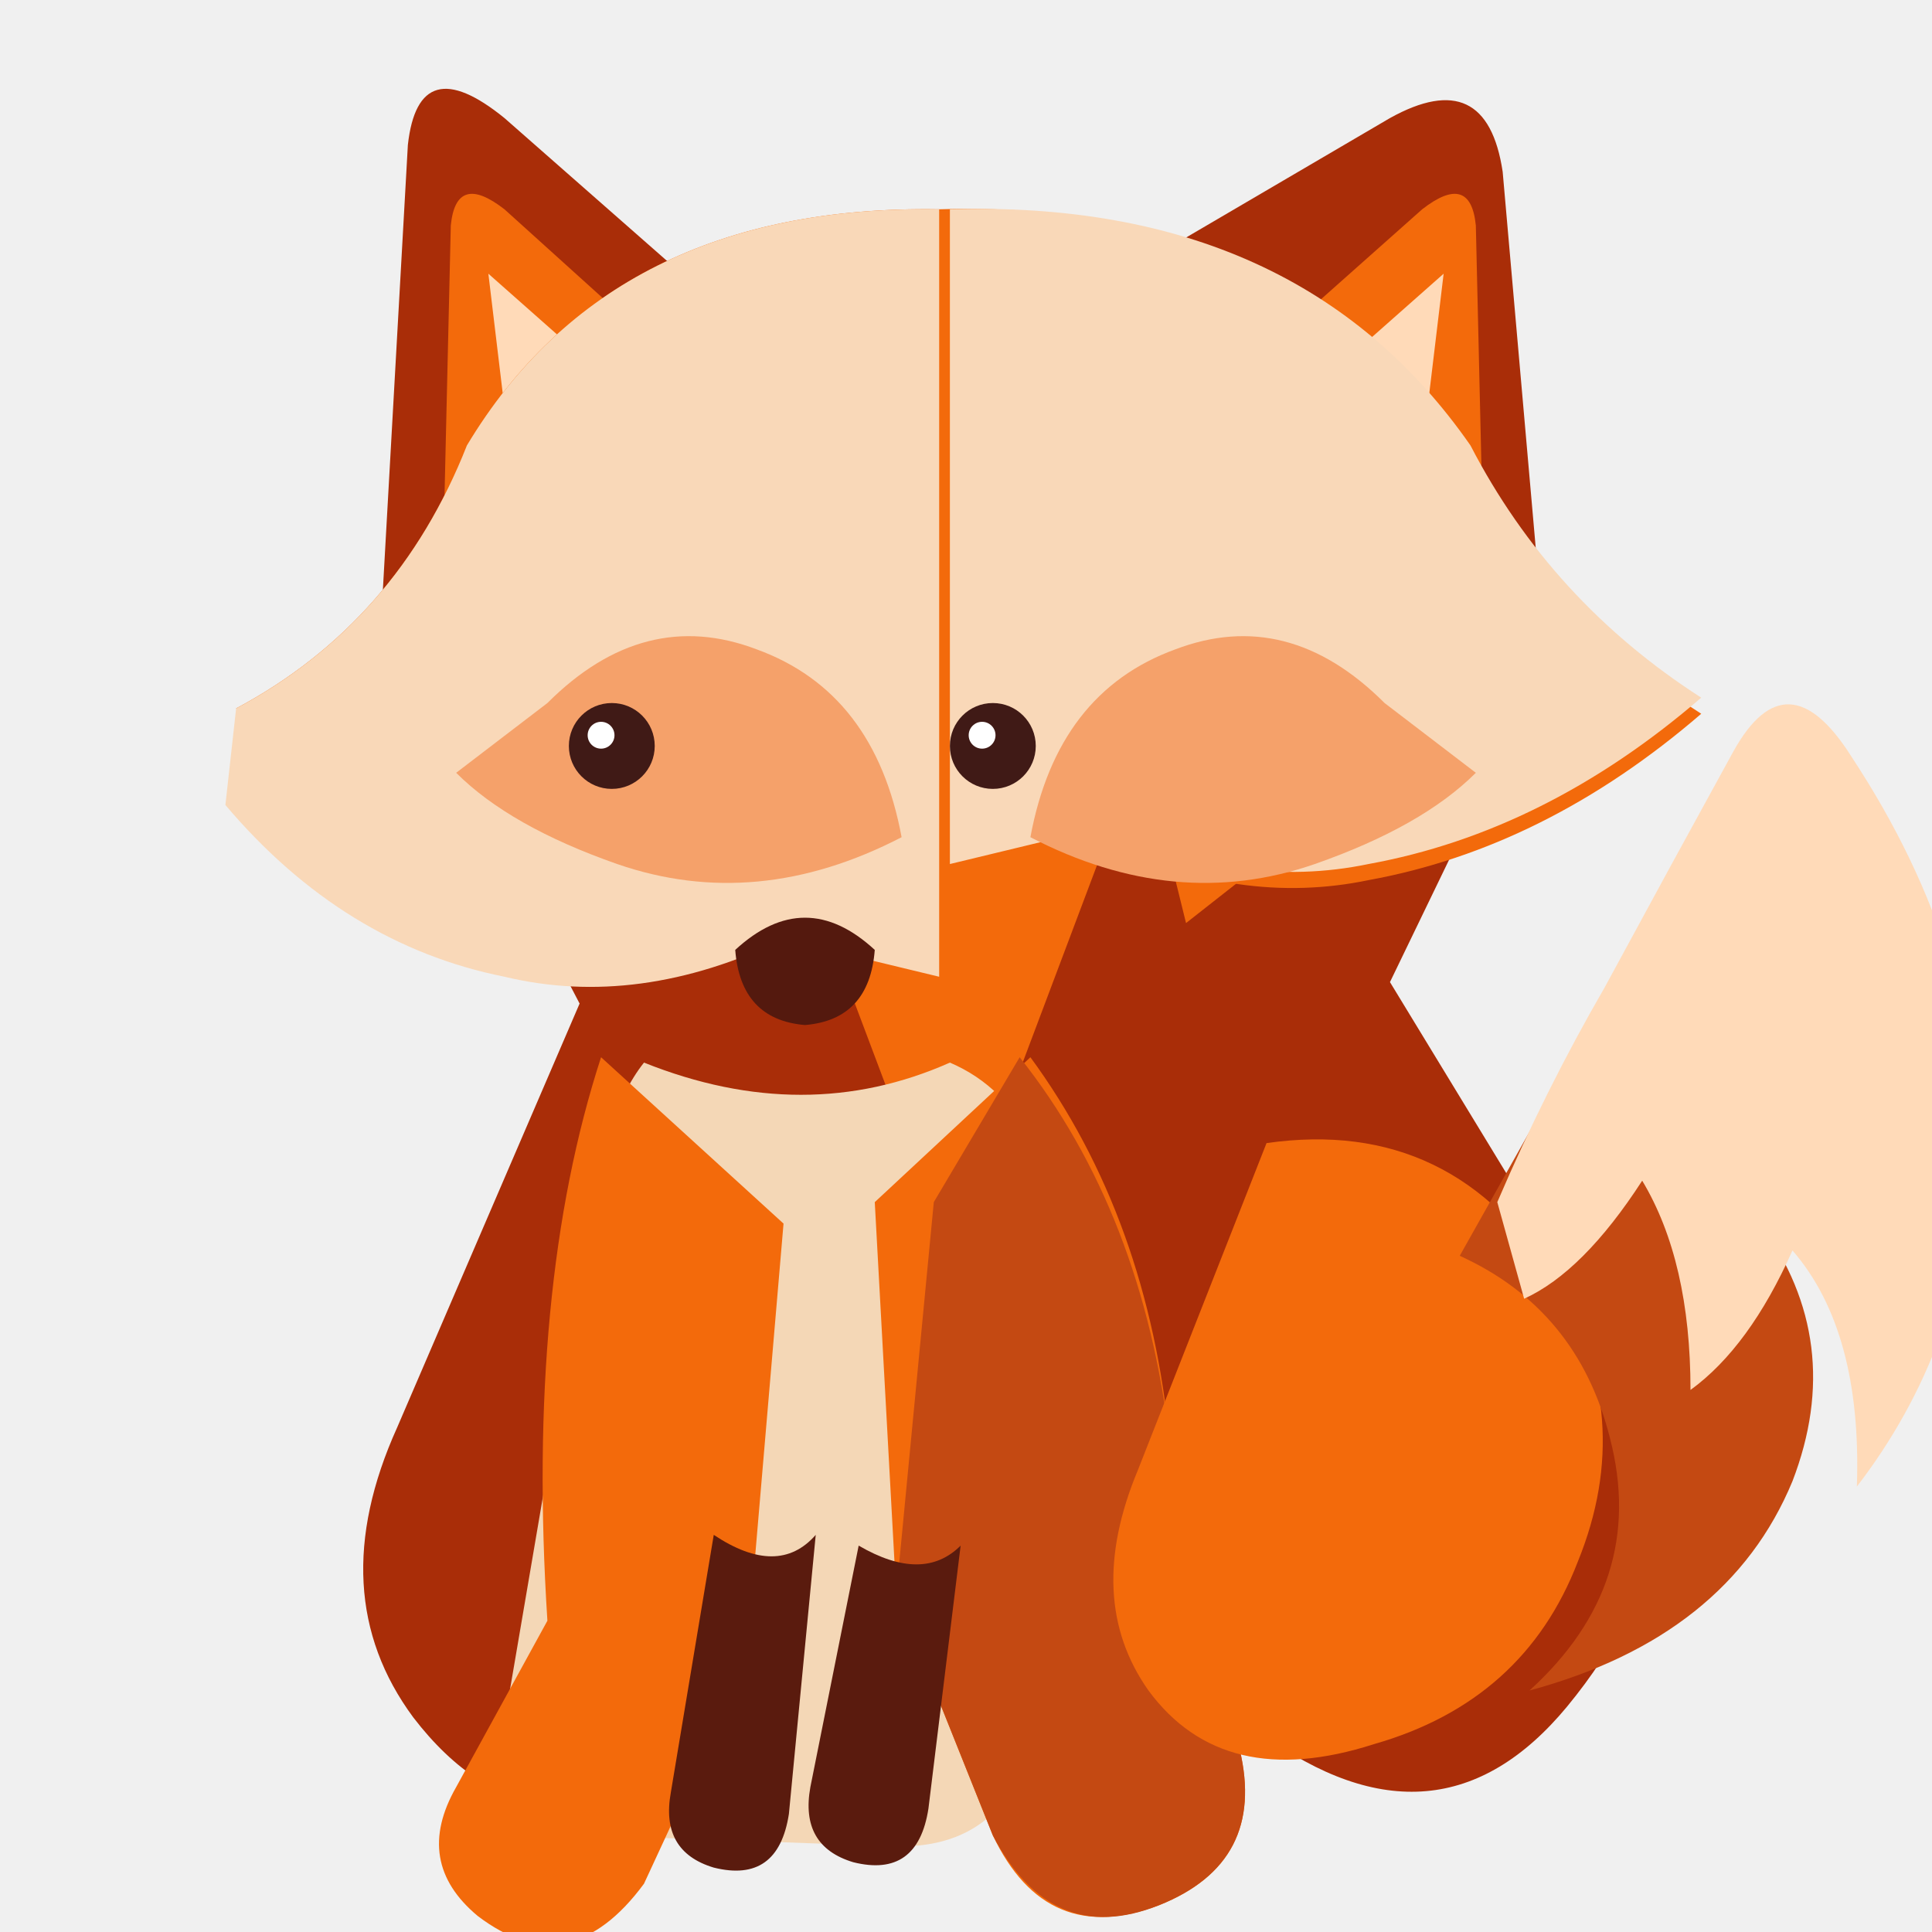
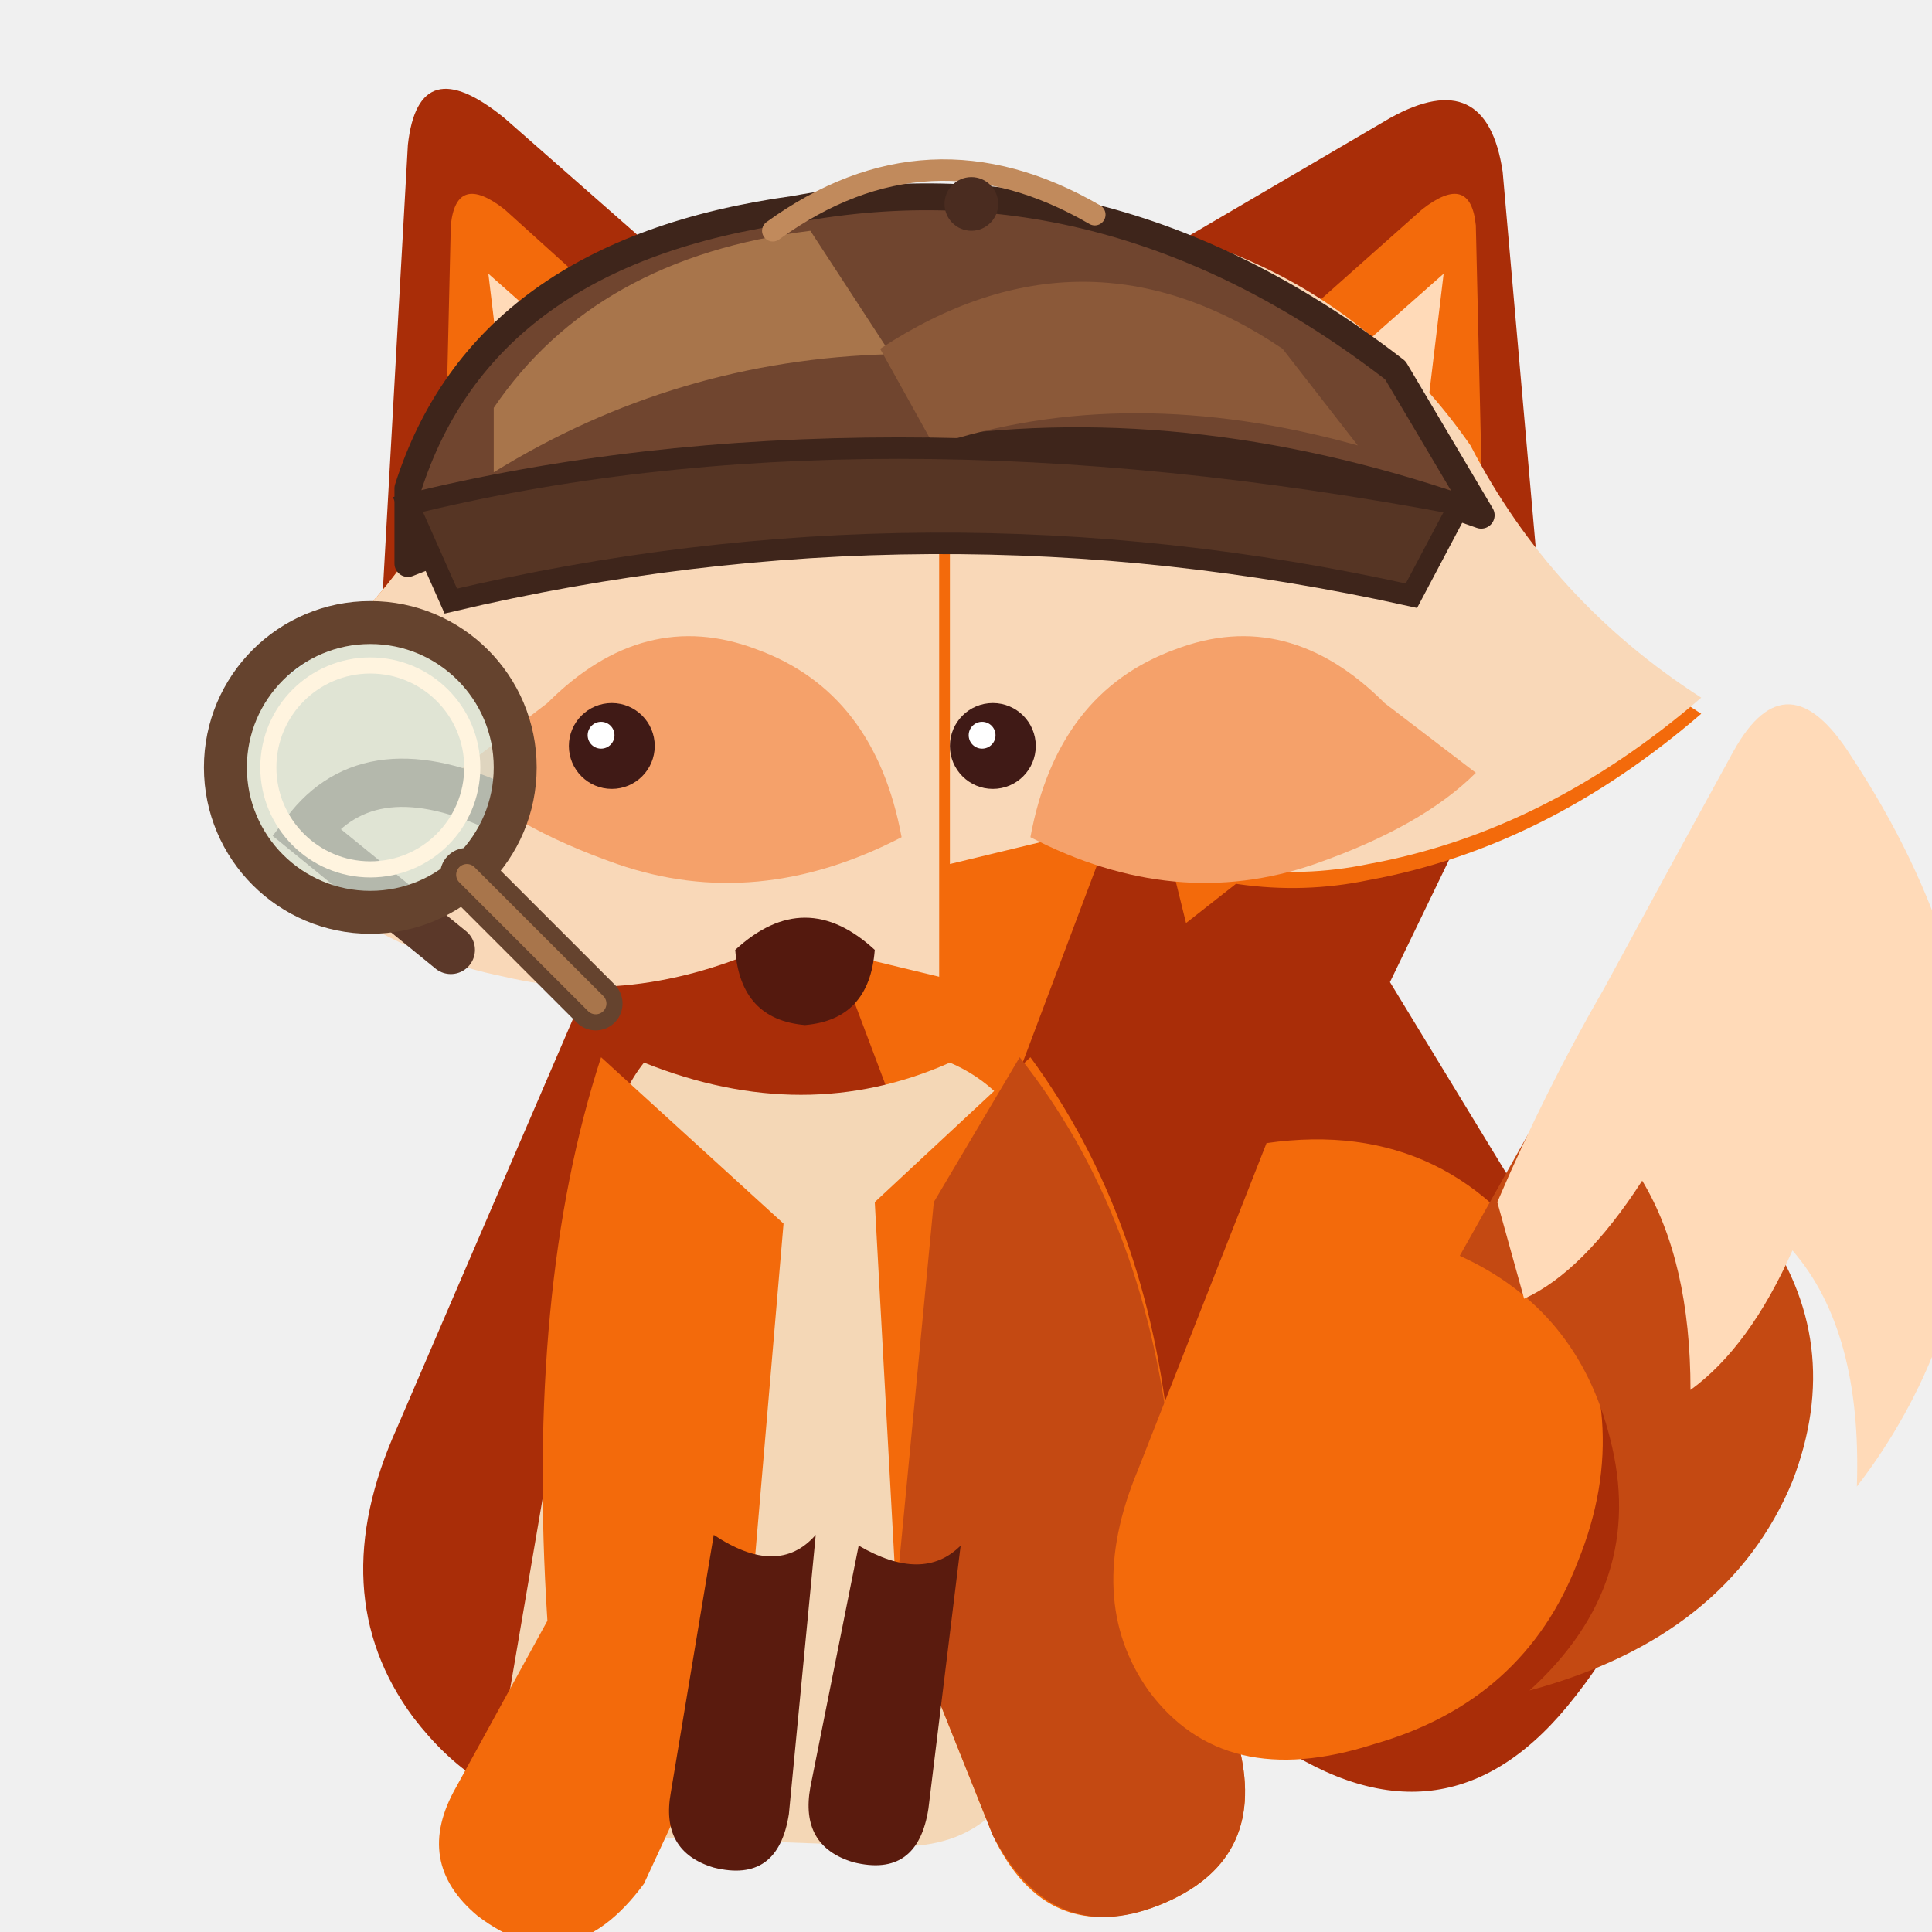
<svg xmlns="http://www.w3.org/2000/svg" viewBox="0 0 360 360" role="img" aria-label="Finn the fox mascot">
  <path fill="#a92d08" d="M71 116 76 27q2-18 18-5l66 58 99-58q18-10 21 10l8 91-29 60 42 69q19 32-9 66-24 29-57 5l-46-39-55 42q-34 24-57-6-17-23-3-54l34-79z" />
  <path fill="#f36a0b" d="M82 128 84 42q1-10 10-3l62 56-19 77zm195 0-2-86q-1-10-10-3l-63 56 19 77z" />
  <path fill="#ffdab8" d="m91 51 52 46-43 29-9-75zm178 0-52 46 43 29 9-75z" />
  <path fill="#f36a0b" d="M44 132q30-16 43-49 27-45 88-44 67-2 99 47 15 29 43 47-29 25-62 31-24 5-49-7l-29 77-29-77q-27 13-52 7-30-6-52-32z" />
  <path fill="#f9d8b8" d="M44 132q30-16 43-49 27-45 88-44v143l-29-7q-27 13-52 7-30-6-52-32zm230-49q15 29 43 47-29 25-62 31-24 5-49-7l-29 7V39q65-2 97 44z" />
  <path fill="#f5a16a" d="M102 131q18-18 39-10 22 8 27 35-27 14-53 5-20-7-30-17zm156 0q-18-18-39-10-22 8-27 35 27 14 53 5 20-7 30-17z" />
  <circle cx="114" cy="139" r="8" fill="#401a16" />
  <circle cx="185" cy="139" r="8" fill="#401a16" />
  <circle cx="112" cy="137" r="2.5" fill="#fff" />
  <circle cx="183" cy="137" r="2.5" fill="#fff" />
  <path fill="#54190e" d="M137 177q13-12 26 0-1 13-13 14-12-1-13-14z" />
  <path fill="#f4d7b6" d="M120 198q30 12 57 0 21 9 20 44l-4 80q-5 23-27 22l-56-2q-20-4-15-27l14-82q3-25 11-35z" />
  <path fill="#f36a0b" d="M112 197q-14 43-10 105l-17 31q-8 14 4 24 17 13 31-6l19-41 7-82zm80 0q22 30 26 72l13 57q5 21-15 29-21 8-31-13l-18-45-4-73z" />
  <path fill="#c44912" d="M190 197q23 29 28 72l13 57q5 21-15 29-20 8-31-13l-18-45 7-73z" />
  <path fill="#f36a0b" d="M236 213q35-5 54 26 15 25 4 52-10 26-38 34-28 9-42-10-12-17-2-41z" />
  <path fill="#c44912" d="M272 234q22 10 28 34 7 27-15 47 37-10 49-39 10-26-6-48l-29-42z" />
  <path fill="#ffdab8" d="M279 224q9-21 20-40 13-24 24-44 10-18 22 1 25 38 23 76-2 34-22 60 1-29-12-44-8 18-19 26 0-24-9-39-11 17-22 22z" />
  <path fill="#5a1b0e" d="M133 286q12 8 19 0l-5 52q-2 13-14 10-10-3-8-14zm27 2q12 7 19 0l-6 49q-2 13-14 10-10-3-8-14z" />
+   <path d="M76 91 Q90 47 148 39 Q207 28 260 69 L276 96 Q223 77 174 84 Q119 88 76 105Z" fill="#70452f" stroke="#3e251b" stroke-width="5" stroke-linejoin="round" />
+   <path d="M92 76 Q111 48 151 43 L166 66 Q126 67 92 88Z" fill="#a8754b" />
+   <path d="M164 65 Q202 40 239 65 L253 83 Q210 71 174 83Z" fill="#8b5939" />
+   <path d="M76 94 Q161 73 272 94 L263 111 Q173 91 84 112Z" fill="#563524" stroke="#3e251b" stroke-width="4" />
+   <path d="M144 43 Q173 22 204 40" fill="none" stroke="#c18a5c" stroke-width="4" stroke-linecap="round" />
+   <circle cx="181" cy="38" r="5" fill="#4a2c20" />
+   <path d="M94 151 Q69 139 57 155 L84 177" fill="none" stroke="#5b3829" stroke-width="9" stroke-linecap="round" />
+   <circle cx="69" cy="143" r="27" fill="#d7e9df" fill-opacity=".72" stroke="#65432e" stroke-width="8" />
+   <circle cx="69" cy="143" r="19" fill="none" stroke="#fff4df" stroke-width="3" />
+   <path d="M87 163 L111 187" stroke="#65432e" stroke-width="10" stroke-linecap="round" />
+   <path d="M87 163 L111 187" stroke="#a8754b" stroke-width="4" stroke-linecap="round" />
</svg>
